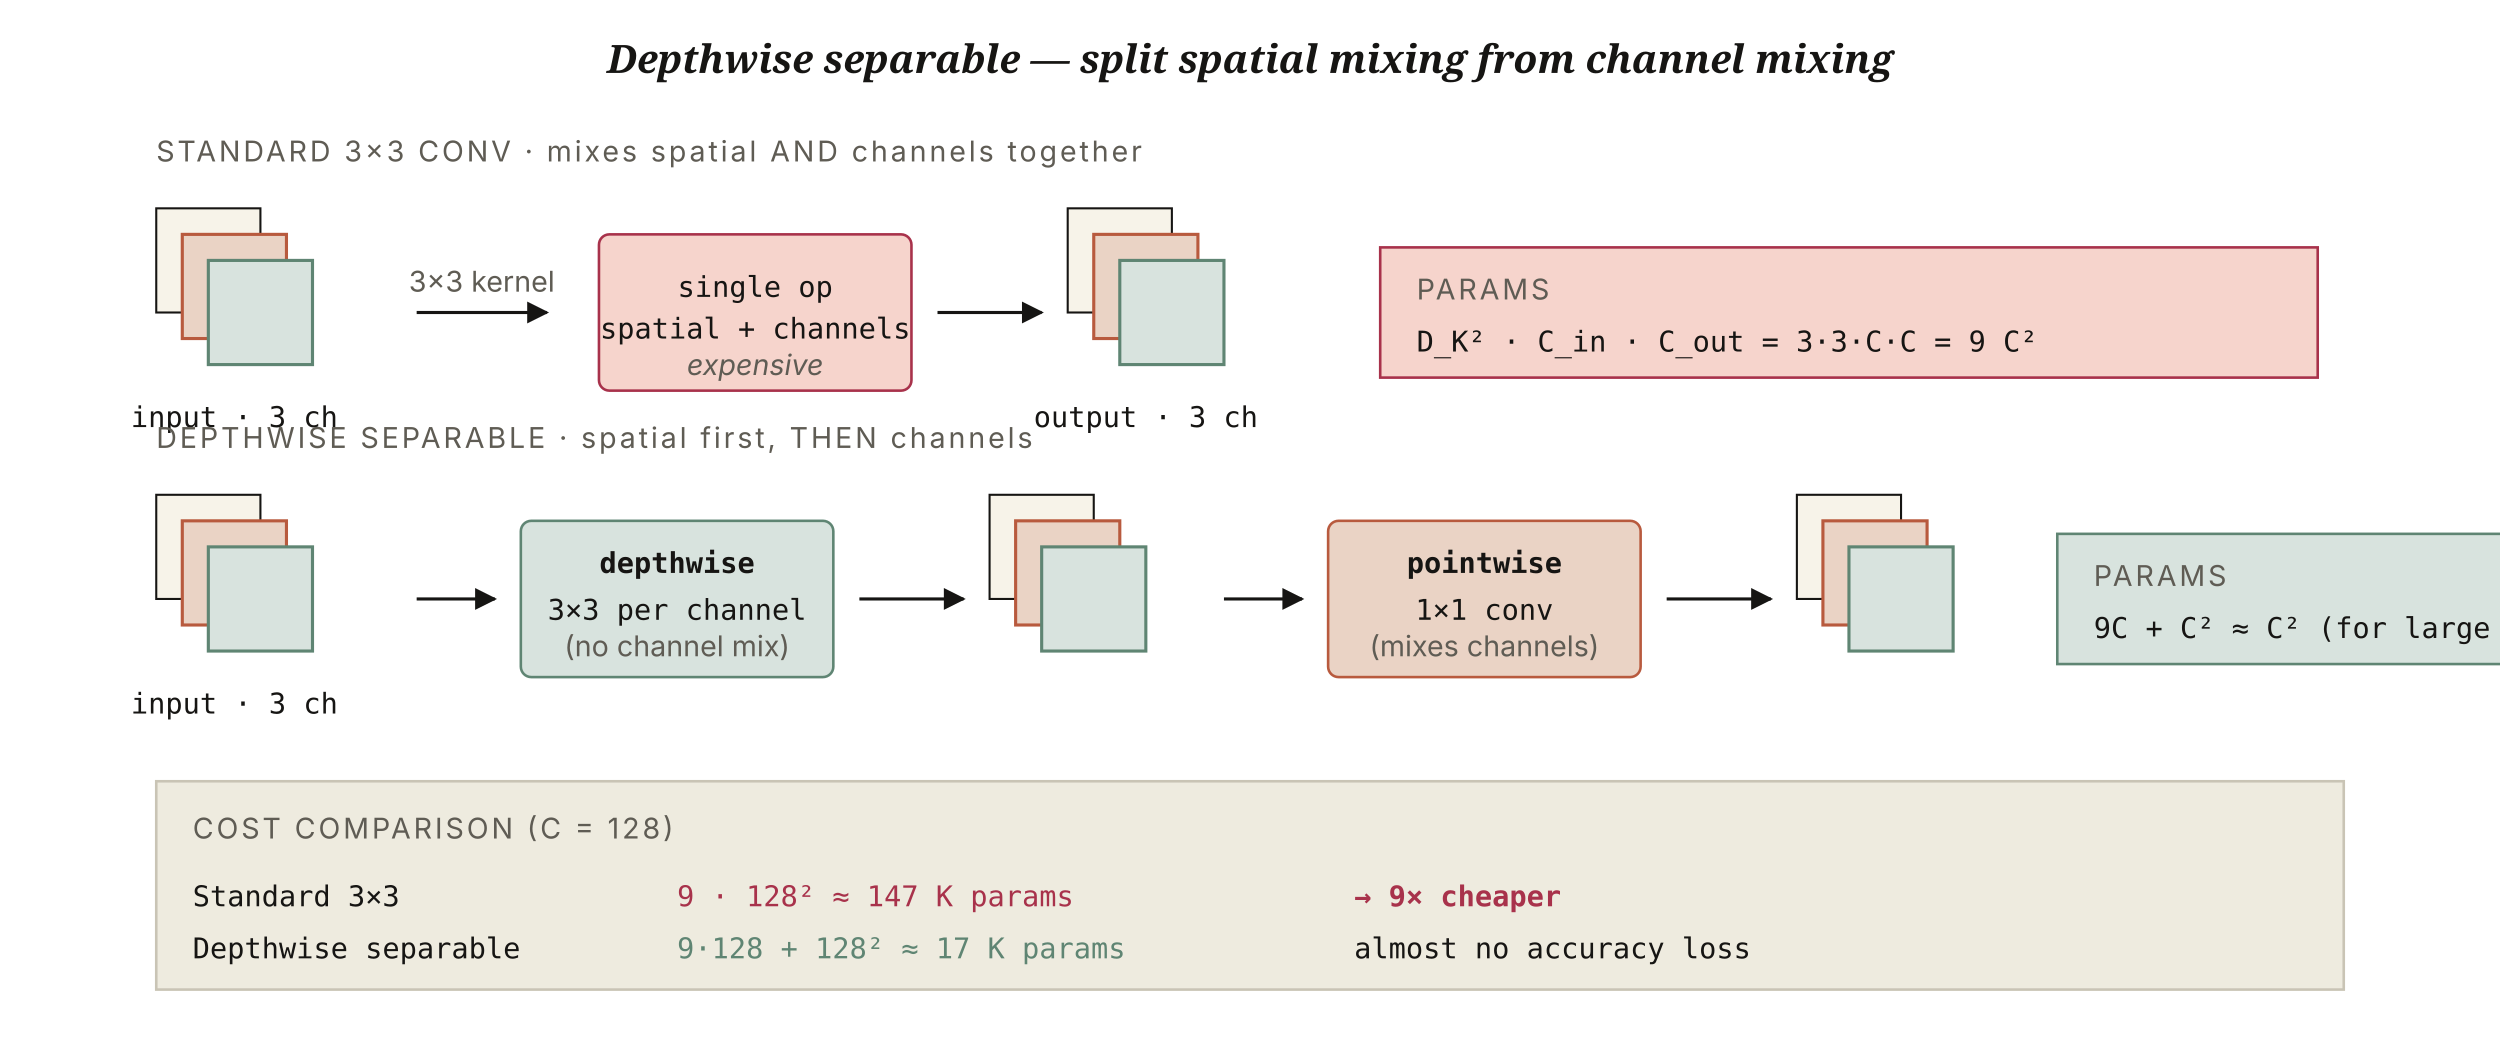
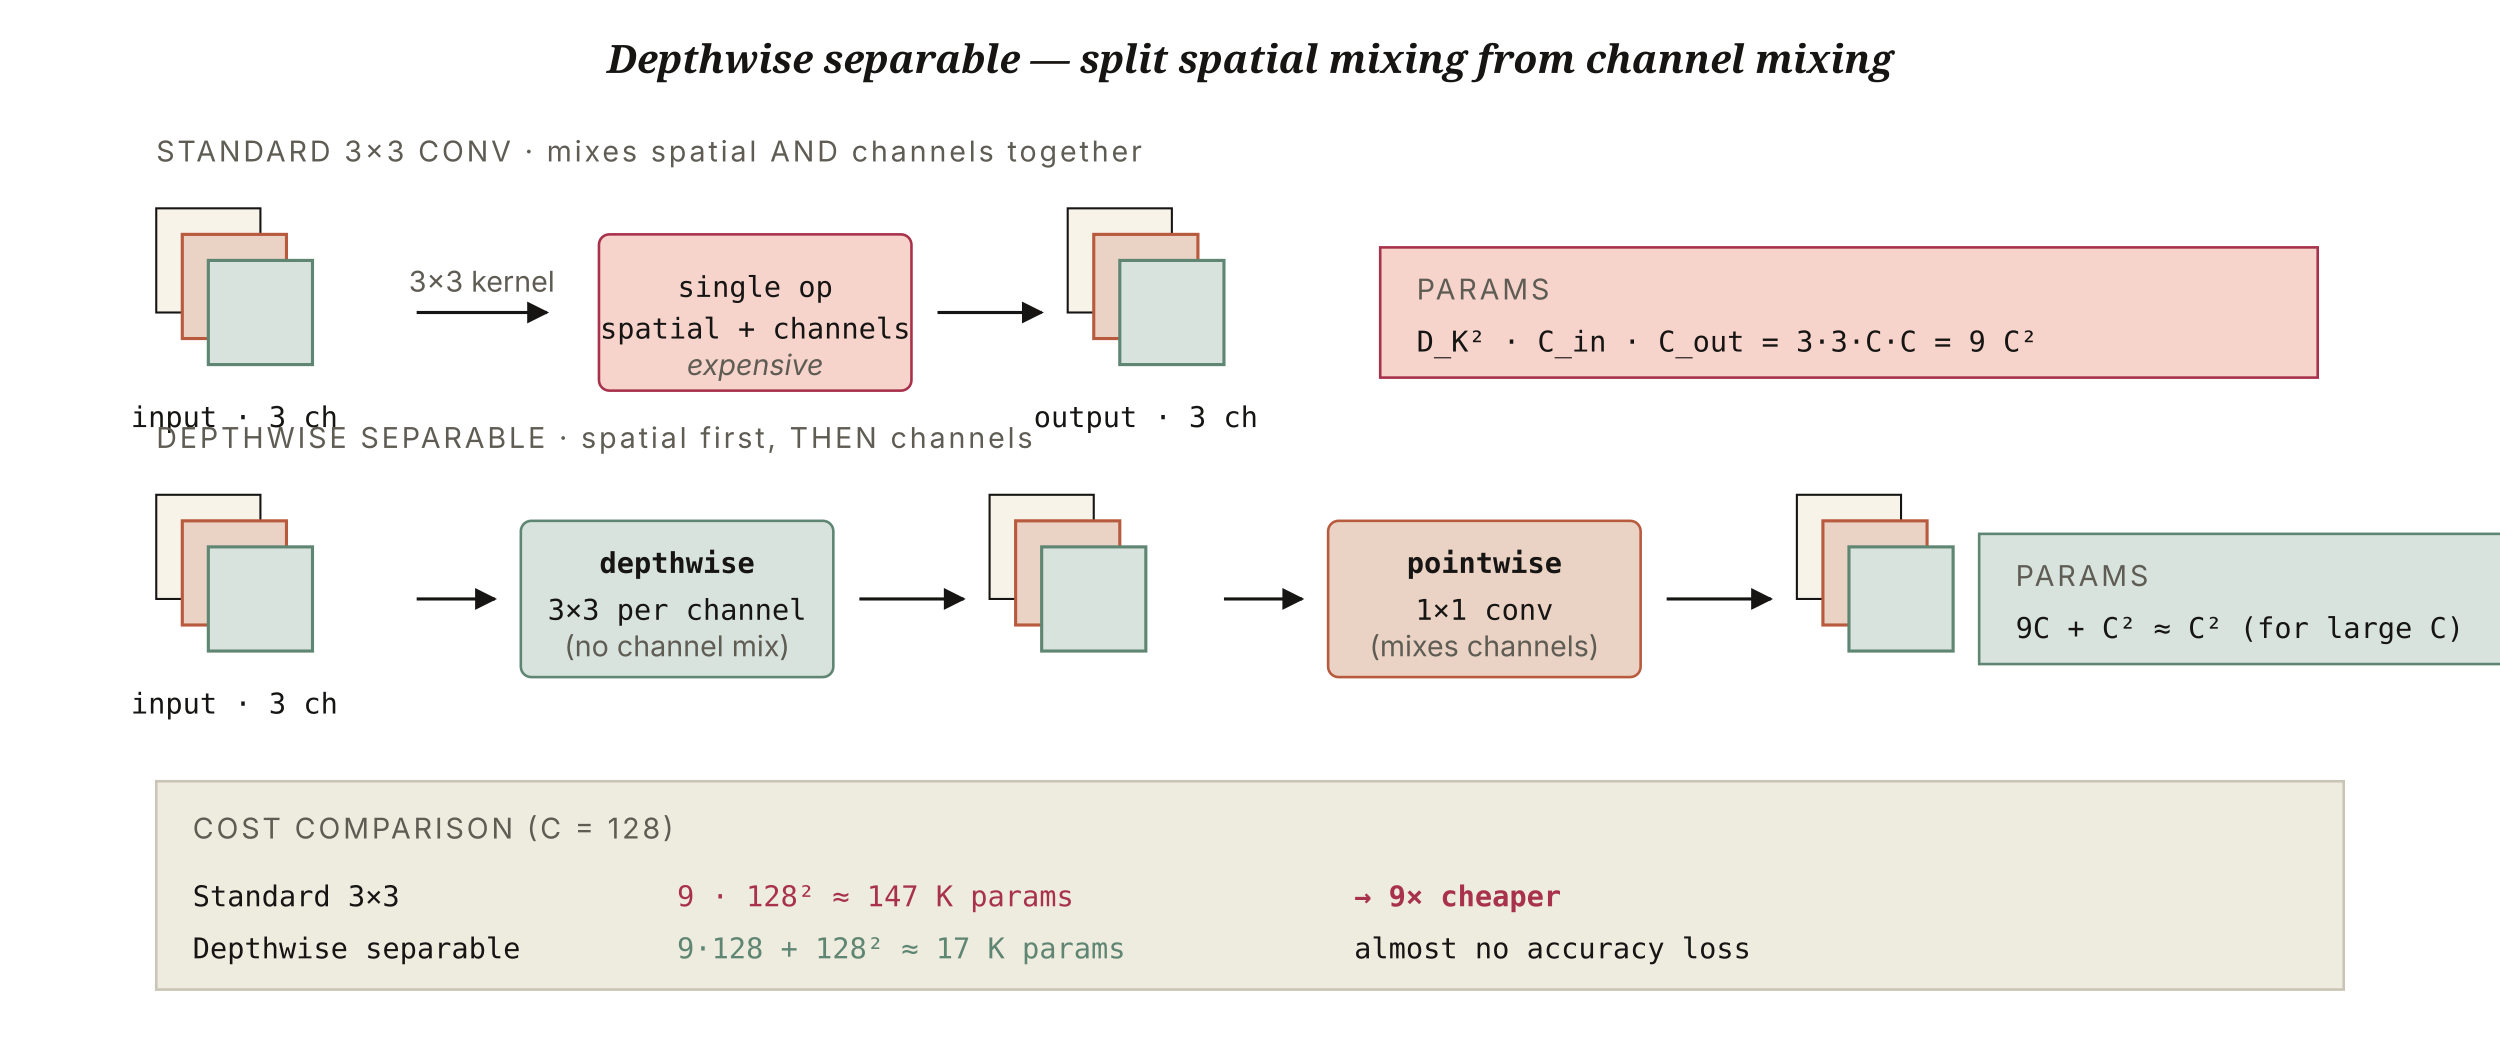
<svg xmlns="http://www.w3.org/2000/svg" viewBox="0 0 960 400" font-family="EB Garamond, Georgia, serif">
  <defs>
    <style>
      .box    { fill:#F7F3E9; stroke:#161513; stroke-width:1.3; rx:4; ry:4; }
      .box-a  { fill:#EAD3C5; stroke:#B85A3E; stroke-width:1.3; rx:4; ry:4; }
      .box-s  { fill:#D8E3DE; stroke:#5F8573; stroke-width:1.3; rx:4; ry:4; }
      .channel{ fill:#F7F3E9; stroke:#161513; stroke-width:0.8; }
      .channel-a{ fill:#EAD3C5; stroke:#B85A3E; stroke-width:1.2; }
      .channel-s{ fill:#D8E3DE; stroke:#5F8573; stroke-width:1.2; }
      .ink    { stroke:#161513; fill:none; stroke-width:1.2; }
      .mono   { font-family:'JetBrains Mono', monospace; font-size:11px; fill:#161513; }
      .mut    { fill:#5F5C54; font-size:11px; font-family:Inter, sans-serif; }
      .ttl    { fill:#161513; font-size:15px; font-weight:600; font-style:italic; }
      .tag    { fill:#5F5C54; font-size:11px; letter-spacing:0.1em; text-transform:uppercase; font-family:Inter, sans-serif; }
    </style>
    <marker id="ds-a" viewBox="0 0 10 10" refX="9" refY="5" markerWidth="7" markerHeight="7" orient="auto">
      <path d="M0,0 L10,5 L0,10 z" fill="#161513" />
    </marker>
  </defs>
  <text x="480" y="28" text-anchor="middle" class="ttl">Depthwise separable — split spatial mixing from channel mixing</text>
  <g transform="translate(60, 70)">
    <text x="0" y="-8" class="tag">STANDARD 3×3 CONV  ·  mixes spatial AND channels together</text>
    <rect class="channel" x="0" y="10" width="40" height="40" />
    <rect class="channel-a" x="10" y="20" width="40" height="40" />
    <rect class="channel-s" x="20" y="30" width="40" height="40" />
    <text x="30" y="94" text-anchor="middle" class="mono">input · 3 ch</text>
    <line x1="100" y1="50" x2="150" y2="50" class="ink" marker-end="url(#ds-a)" />
    <text x="125" y="42" text-anchor="middle" class="mut">3×3 kernel</text>
    <g transform="translate(170, 20)">
      <rect x="0" y="0" width="120" height="60" fill="#F6D4CC" stroke="#A8324B" rx="4" />
      <text x="60" y="24" text-anchor="middle" class="mono" fill="#A8324B">single op</text>
      <text x="60" y="40" text-anchor="middle" class="mono" fill="#A8324B">spatial + channels</text>
      <text x="60" y="54" text-anchor="middle" class="mut" fill="#A8324B" font-style="italic">expensive</text>
    </g>
    <line x1="300" y1="50" x2="340" y2="50" class="ink" marker-end="url(#ds-a)" />
    <rect class="channel" x="350" y="10" width="40" height="40" />
    <rect class="channel-a" x="360" y="20" width="40" height="40" />
    <rect class="channel-s" x="370" y="30" width="40" height="40" />
    <text x="380" y="94" text-anchor="middle" class="mono">output · 3 ch</text>
    <g transform="translate(470, 25)">
      <rect x="0" y="0" width="360" height="50" fill="#F6D4CC" stroke="#A8324B" />
      <text x="14" y="20" class="tag" fill="#A8324B">PARAMS</text>
      <text x="14" y="40" class="mono">D_K² · C_in · C_out  =  3·3·C·C  =  9 C²</text>
    </g>
  </g>
  <g transform="translate(60, 180)">
    <text x="0" y="-8" class="tag" fill="#5F8573">DEPTHWISE SEPARABLE  ·  spatial first, THEN channels</text>
    <rect class="channel" x="0" y="10" width="40" height="40" />
    <rect class="channel-a" x="10" y="20" width="40" height="40" />
    <rect class="channel-s" x="20" y="30" width="40" height="40" />
    <text x="30" y="94" text-anchor="middle" class="mono">input · 3 ch</text>
    <line x1="100" y1="50" x2="130" y2="50" class="ink" marker-end="url(#ds-a)" />
    <g transform="translate(140, 20)">
      <rect x="0" y="0" width="120" height="60" fill="#D8E3DE" stroke="#5F8573" rx="4" />
      <text x="60" y="20" text-anchor="middle" class="mono" fill="#5F8573" font-weight="600">depthwise</text>
      <text x="60" y="38" text-anchor="middle" class="mono" fill="#5F8573">3×3 per channel</text>
      <text x="60" y="52" text-anchor="middle" class="mut" fill="#5F8573">(no channel mix)</text>
    </g>
    <line x1="270" y1="50" x2="310" y2="50" class="ink" marker-end="url(#ds-a)" />
    <rect class="channel" x="320" y="10" width="40" height="40" />
    <rect class="channel-a" x="330" y="20" width="40" height="40" />
    <rect class="channel-s" x="340" y="30" width="40" height="40" />
    <line x1="410" y1="50" x2="440" y2="50" class="ink" marker-end="url(#ds-a)" />
    <g transform="translate(450, 20)">
      <rect x="0" y="0" width="120" height="60" fill="#EAD3C5" stroke="#B85A3E" rx="4" />
      <text x="60" y="20" text-anchor="middle" class="mono" fill="#B85A3E" font-weight="600">pointwise</text>
      <text x="60" y="38" text-anchor="middle" class="mono" fill="#B85A3E">1×1 conv</text>
      <text x="60" y="52" text-anchor="middle" class="mut" fill="#B85A3E">(mixes channels)</text>
    </g>
    <line x1="580" y1="50" x2="620" y2="50" class="ink" marker-end="url(#ds-a)" />
    <rect class="channel" x="630" y="10" width="40" height="40" />
    <rect class="channel-a" x="640" y="20" width="40" height="40" />
    <rect class="channel-s" x="650" y="30" width="40" height="40" />
-     <g transform="translate(730, 25)">
-       <rect x="0" y="0" width="180" height="50" fill="#D8E3DE" stroke="#5F8573" />
+     <g transform="translate(700, 25)">
+       <rect x="0" y="0" width="232" height="50" fill="#D8E3DE" stroke="#5F8573" />
      <text x="14" y="20" class="tag" fill="#5F8573">PARAMS</text>
      <text x="14" y="40" class="mono">9C  +  C²  ≈  C² (for large C)</text>
    </g>
  </g>
  <g transform="translate(60, 300)">
    <rect x="0" y="0" width="840" height="80" fill="#EEEBDF" stroke="#C9C4B5" />
    <text x="14" y="22" class="tag">COST COMPARISON  (C = 128)</text>
    <g class="mono" font-size="13">
      <text x="14" y="48">Standard 3×3</text>
      <text x="200" y="48" fill="#A8324B">9 · 128² ≈ 147 K params</text>
      <text x="14" y="68">Depthwise separable</text>
      <text x="200" y="68" fill="#5F8573">9·128 + 128² ≈ 17 K params</text>
      <text x="460" y="48" fill="#A8324B" font-weight="600">→ 9× cheaper</text>
      <text x="460" y="68" fill="#161513">almost no accuracy loss</text>
    </g>
  </g>
</svg>
